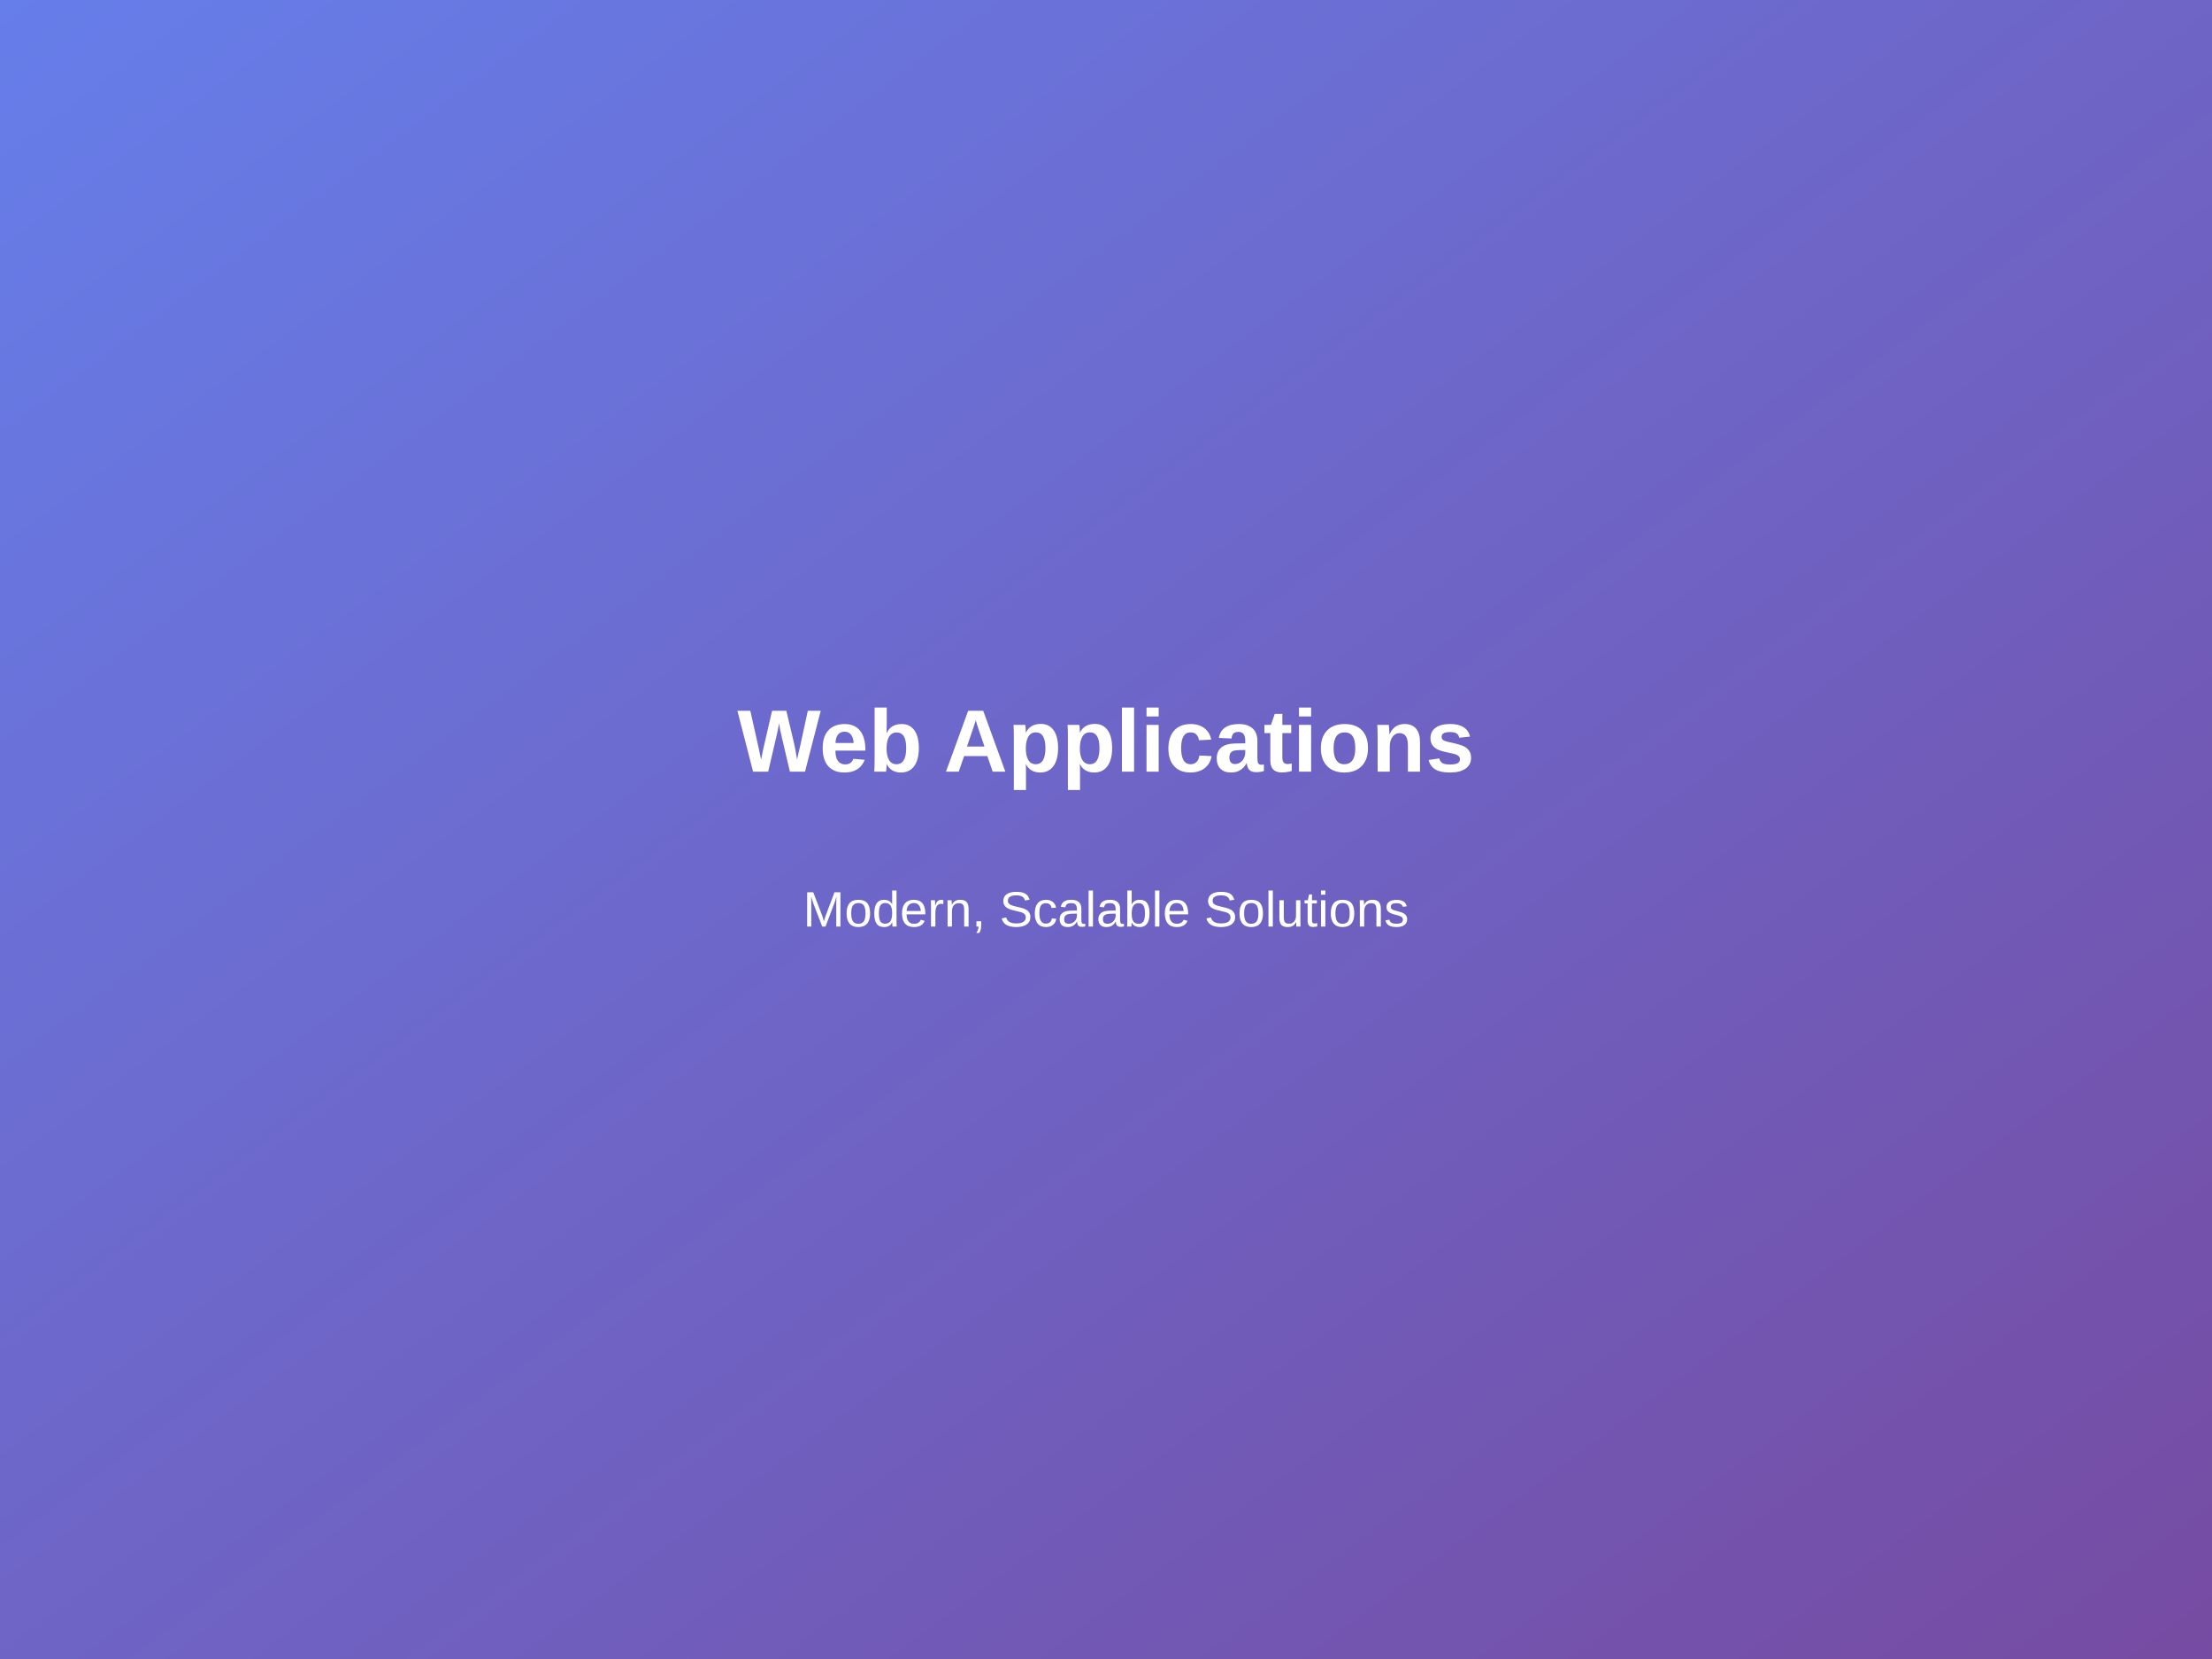
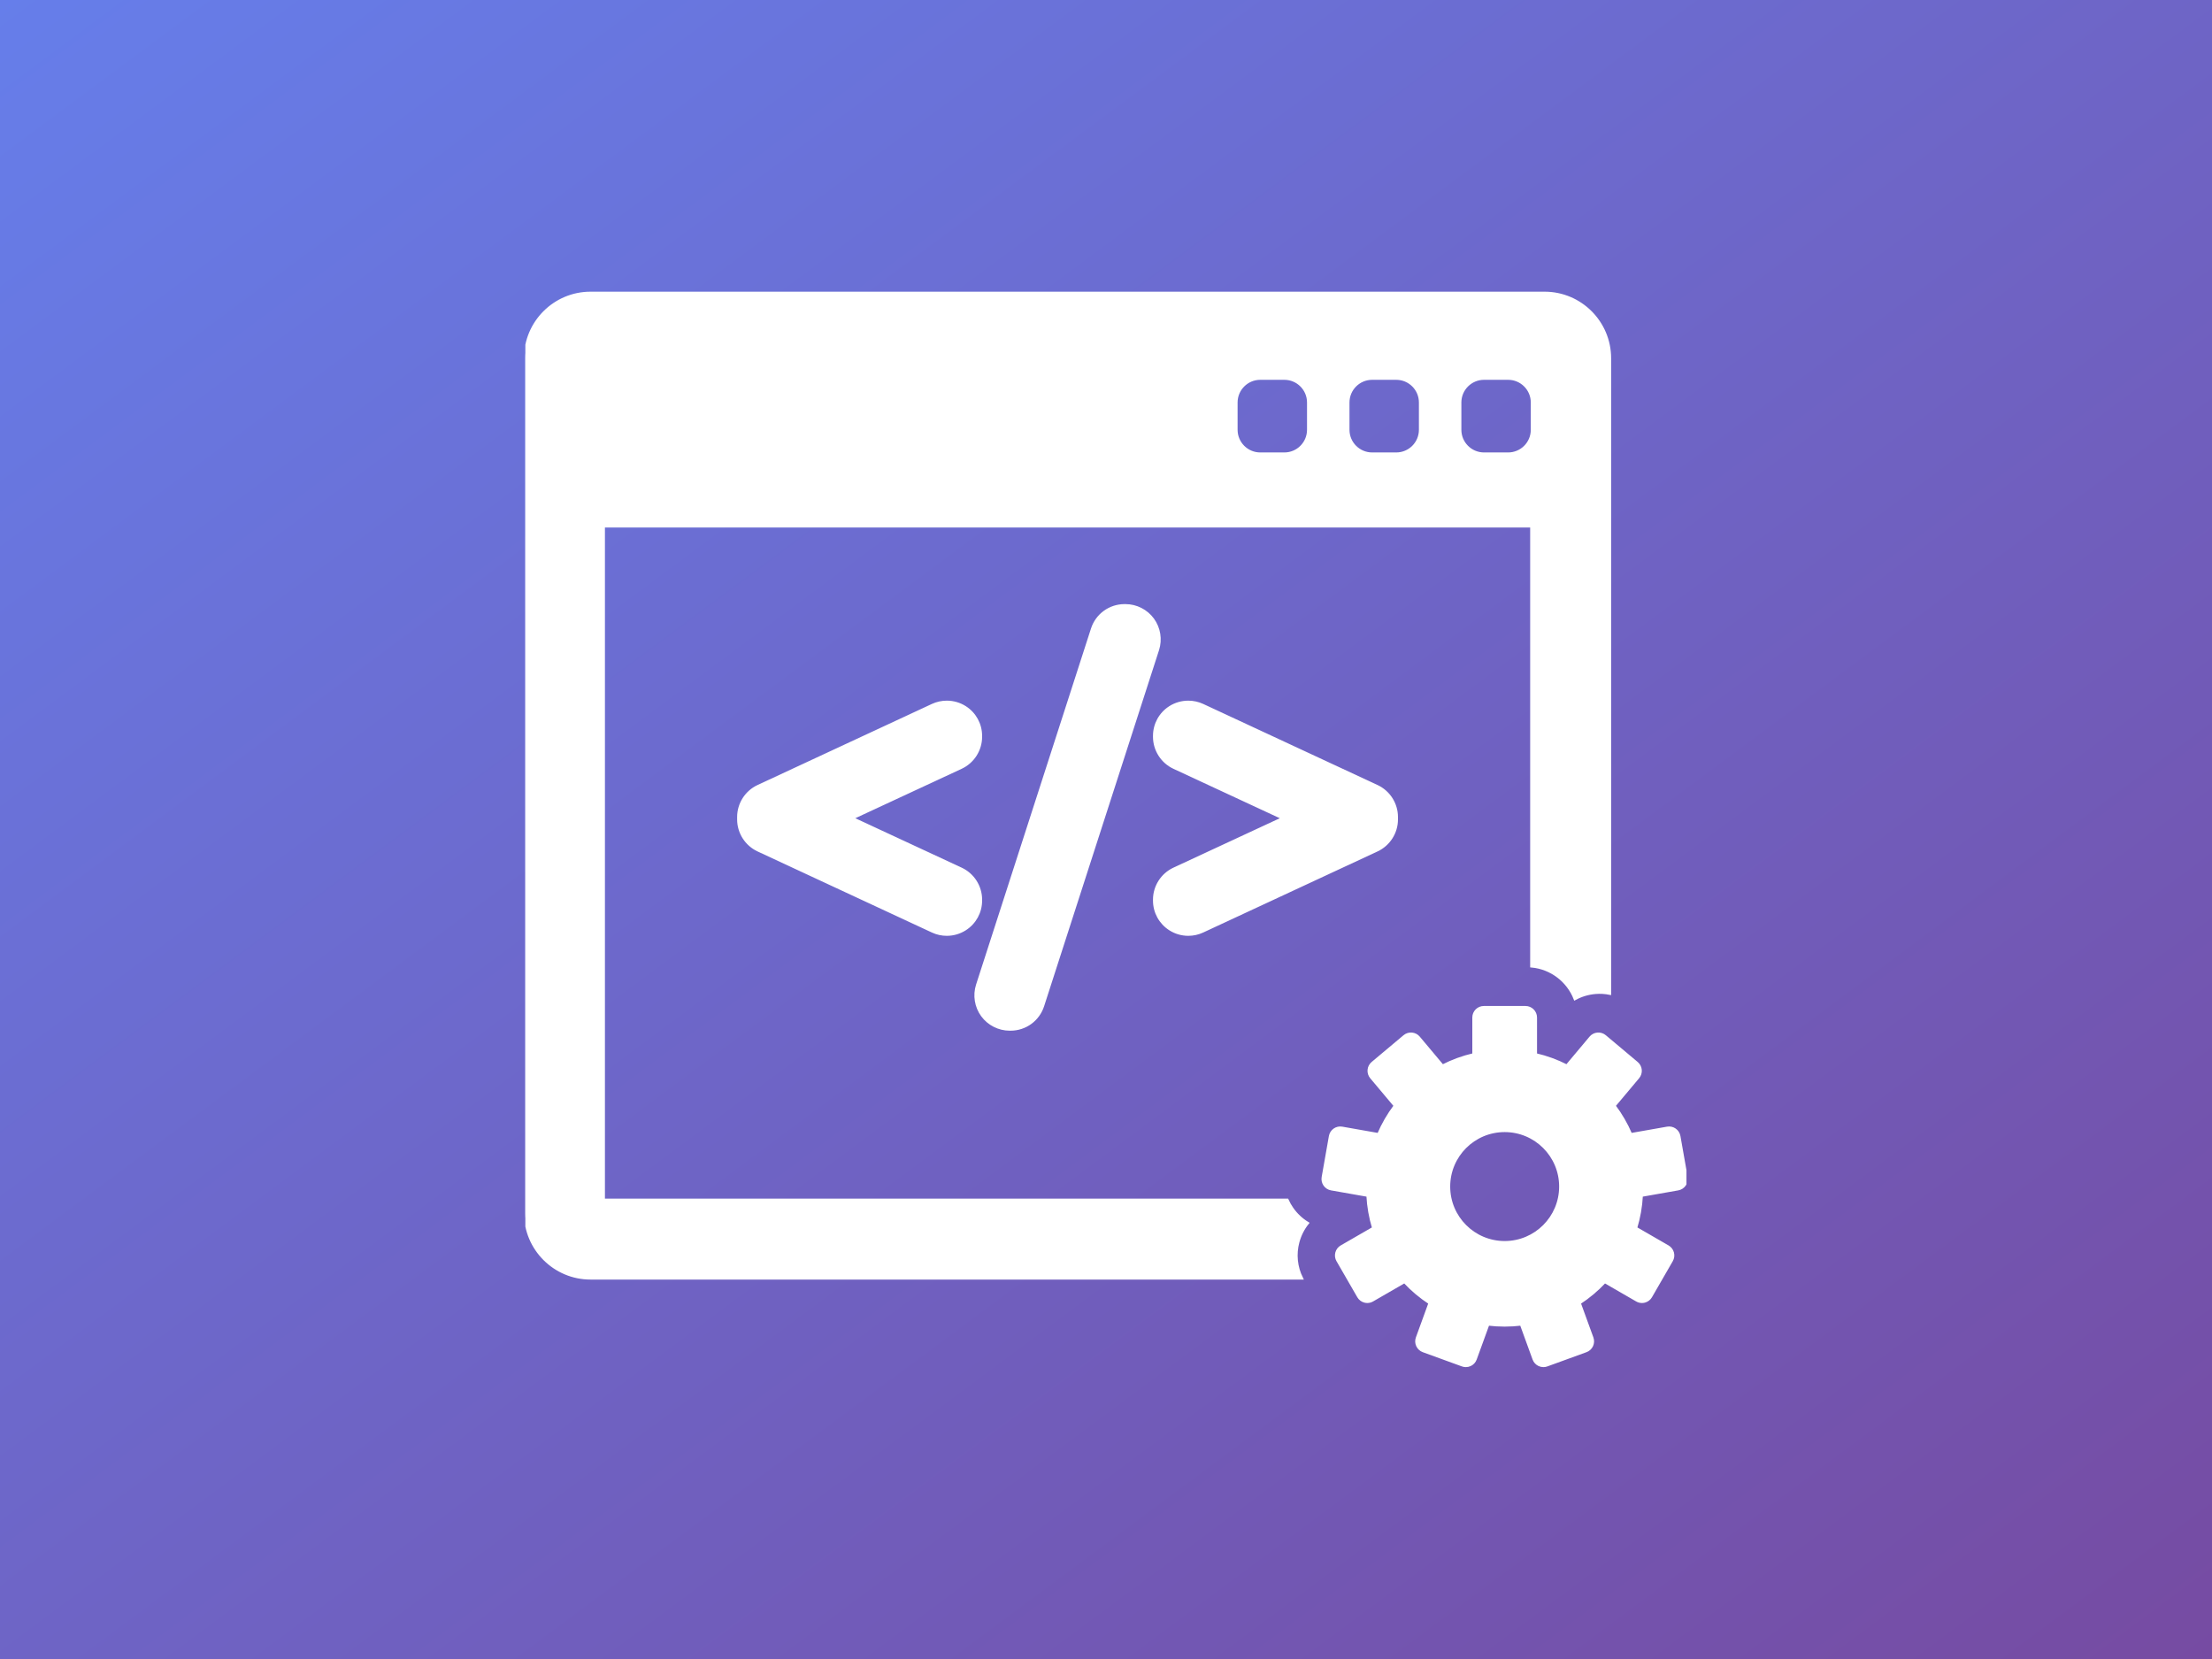
<svg xmlns="http://www.w3.org/2000/svg" width="800" height="600">
  <defs>
    <linearGradient id="grad1" x1="0%" y1="0%" x2="100%" y2="100%">
      <stop offset="0%" style="stop-color:#667eea;stop-opacity:1" />
      <stop offset="100%" style="stop-color:#764ba2;stop-opacity:1" />
    </linearGradient>
  </defs>
-   <rect width="100%" height="100%" fill="url(#grad1)" />
-   <text x="50%" y="45%" dominant-baseline="middle" text-anchor="middle" fill="white" font-family="Arial, sans-serif" font-size="32" font-weight="bold">Web Applications</text>
-   <text x="50%" y="55%" dominant-baseline="middle" text-anchor="middle" fill="white" font-family="Arial, sans-serif" font-size="18">Modern, Scalable Solutions</text>
+   <rect width="100%" height="100%" fill="url(#grad1)" /> {/* SVG interno centrado */} <svg x="190" y="90" width="419.931" height="419.931" viewBox="0 0 419.931 419.931" fill="#ffffff" stroke="#ffffff">
+     <g id="SVGRepo_bgCarrier" strokeWidth="0" />
+     <g id="SVGRepo_tracerCarrier" strokeLinecap="round" strokeLinejoin="round" />
+     <g id="SVGRepo_iconCarrier">
+       <g>
+         <g>
+           <g>
+             <path d="M282.895,352.367c-2.176-1.324-4.072-3.099-5.579-5.25c-0.696-0.992-1.284-2.041-1.771-3.125H28.282V100.276h335.624 v159.138c7.165,0.647,13.177,5.353,15.701,11.797c2.235-1.225,4.726-1.982,7.344-2.213c1.771-0.154,3.53-0.044,5.236,0.293 V39.561c0-12.996-10.571-23.569-23.566-23.569H23.568C10.573,15.992,0,26.565,0,39.561v309.146 c0,12.996,10.573,23.568,23.568,23.568h257.179c-2.007-4.064-2.483-8.652-1.302-13.066 C280.126,356.67,281.304,354.354,282.895,352.367z M338.025,55.569c0-4.806,3.896-8.703,8.702-8.703h8.702 c4.807,0,8.702,3.896,8.702,8.703v9.863c0,4.806-3.896,8.702-8.702,8.702h-8.702c-4.807,0-8.702-3.896-8.702-8.702V55.569z M297.56,55.569c0-4.806,3.896-8.703,8.702-8.703h8.703c4.807,0,8.702,3.896,8.702,8.703v9.863c0,4.806-3.896,8.702-8.702,8.702 h-8.703c-4.806,0-8.702-3.896-8.702-8.702V55.569z M257.094,55.569c0-4.806,3.897-8.703,8.702-8.703h8.702 c4.807,0,8.703,3.896,8.703,8.703v9.863c0,4.806-3.896,8.702-8.703,8.702h-8.702c-4.805,0-8.702-3.896-8.702-8.702V55.569z" />
+             <path d="M419.875,335.77l-2.615-14.83c-0.353-1.997-2.256-3.331-4.255-2.979l-13.188,2.324c-1.583-3.715-3.605-7.195-6.005-10.38 l8.614-10.268c0.626-0.744,0.931-1.709,0.847-2.68c-0.086-0.971-0.554-1.867-1.3-2.494l-11.534-9.68 c-0.746-0.626-1.713-0.93-2.683-0.845c-0.971,0.085-1.867,0.552-2.493,1.298l-8.606,10.26c-3.533-1.8-7.312-3.188-11.271-4.104 v-13.392c0-2.028-1.645-3.674-3.673-3.674h-15.06c-2.027,0-3.673,1.646-3.673,3.674v13.392 c-3.961,0.915-7.736,2.304-11.271,4.104l-8.608-10.259c-1.304-1.554-3.62-1.756-5.175-0.453l-11.535,9.679 c-0.746,0.627-1.213,1.523-1.299,2.494c-0.084,0.971,0.22,1.937,0.846,2.683l8.615,10.266c-2.396,3.184-4.422,6.666-6.005,10.38 l-13.188-2.325c-1.994-0.351-3.901,0.982-4.255,2.979l-2.614,14.83c-0.169,0.959,0.05,1.945,0.607,2.744 c0.561,0.799,1.41,1.342,2.37,1.511l13.198,2.326c0.215,4.089,0.927,8.045,2.073,11.812l-11.6,6.695 c-0.844,0.485-1.459,1.289-1.712,2.229c-0.252,0.941-0.119,1.943,0.367,2.787l7.529,13.041c0.485,0.844,1.289,1.459,2.229,1.711 c0.313,0.084,0.632,0.125,0.951,0.125c0.639,0,1.272-0.166,1.836-0.492l11.609-6.703c2.73,2.925,5.812,5.517,9.18,7.709 l-4.584,12.593c-0.332,0.916-0.289,1.926,0.123,2.809s1.157,1.566,2.072,1.898l14.148,5.149c0.406,0.148,0.832,0.224,1.257,0.224 c0.53,0,1.063-0.115,1.554-0.345c0.883-0.411,1.564-1.157,1.897-2.073l4.583-12.593c1.965,0.238,3.965,0.361,5.994,0.361 s4.029-0.125,5.994-0.361l4.584,12.593c0.332,0.916,1.016,1.662,1.897,2.073c0.49,0.229,1.021,0.345,1.554,0.345 c0.424,0,0.85-0.074,1.256-0.224l14.15-5.149c0.913-0.332,1.659-1.017,2.07-1.898c0.412-0.883,0.456-1.893,0.123-2.809 l-4.584-12.591c3.365-2.192,6.447-4.786,9.18-7.709l11.609,6.703c0.563,0.324,1.197,0.492,1.836,0.492 c0.318,0,0.64-0.043,0.951-0.125c0.941-0.252,1.743-0.869,2.229-1.711l7.529-13.043c0.486-0.842,0.619-1.846,0.367-2.787 c-0.253-0.938-0.868-1.742-1.712-2.229l-11.598-6.693c1.146-3.768,1.856-7.724,2.071-11.812l13.198-2.327 c0.96-0.169,1.812-0.712,2.37-1.511C419.825,337.715,420.044,336.729,419.875,335.77z M354.184,359.336 c-11.155,0-20.2-9.045-20.2-20.201s9.046-20.2,20.2-20.2c11.156,0,20.201,9.044,20.201,20.2S365.34,359.336,354.184,359.336z" />
+             <g>
+               <path d="M164.695,235.373c0-4.752-2.785-9.117-7.096-11.119l-39.455-18.332l39.456-18.334c4.31-2.004,7.095-6.368,7.095-11.118 v-0.319c0-4.21-2.119-8.075-5.665-10.334c-1.962-1.253-4.247-1.916-6.606-1.916c-1.778,0-3.563,0.391-5.16,1.133l-63.078,29.333 c-4.309,2.004-7.092,6.368-7.092,11.117v0.877c0,4.743,2.782,9.104,7.093,11.118l63.084,29.336 c1.631,0.755,3.368,1.138,5.162,1.138c2.338,0,4.616-0.664,6.597-1.924c3.548-2.268,5.666-6.13,5.666-10.335L164.695,235.373 L164.695,235.373z" />
+               <path d="M226.932,134.012c-2.301-3.15-6.002-5.03-9.901-5.03h-0.314c-5.354,0-10.048,3.425-11.679,8.516L163.478,266.27 c-1.183,3.718-0.517,7.813,1.781,10.962c2.301,3.148,6.002,5.029,9.901,5.029h0.315c5.352,0,10.043-3.426,11.672-8.516 l41.555-128.762C229.896,141.268,229.234,137.167,226.932,134.012z" />
+               <path d="M308.001,194.366l-63.079-29.333c-1.592-0.74-3.374-1.131-5.152-1.131c-2.358,0-4.644,0.661-6.605,1.912 c-3.552,2.263-5.671,6.127-5.671,10.337v0.319c0,4.746,2.783,9.111,7.097,11.123l39.454,18.33l-39.455,18.331 c-4.311,2.002-7.096,6.367-7.096,11.119v0.321c0,4.205,2.119,8.066,5.669,10.336c1.974,1.258,4.254,1.923,6.595,1.923 c1.792,0,3.527-0.383,5.169-1.141l63.082-29.336c4.307-2.009,7.088-6.371,7.088-11.114v-0.877 C315.094,200.735,312.311,196.371,308.001,194.366z" />
+             </g>
+           </g>
+         </g>
+       </g>
+     </g>
+   </svg>
</svg>
